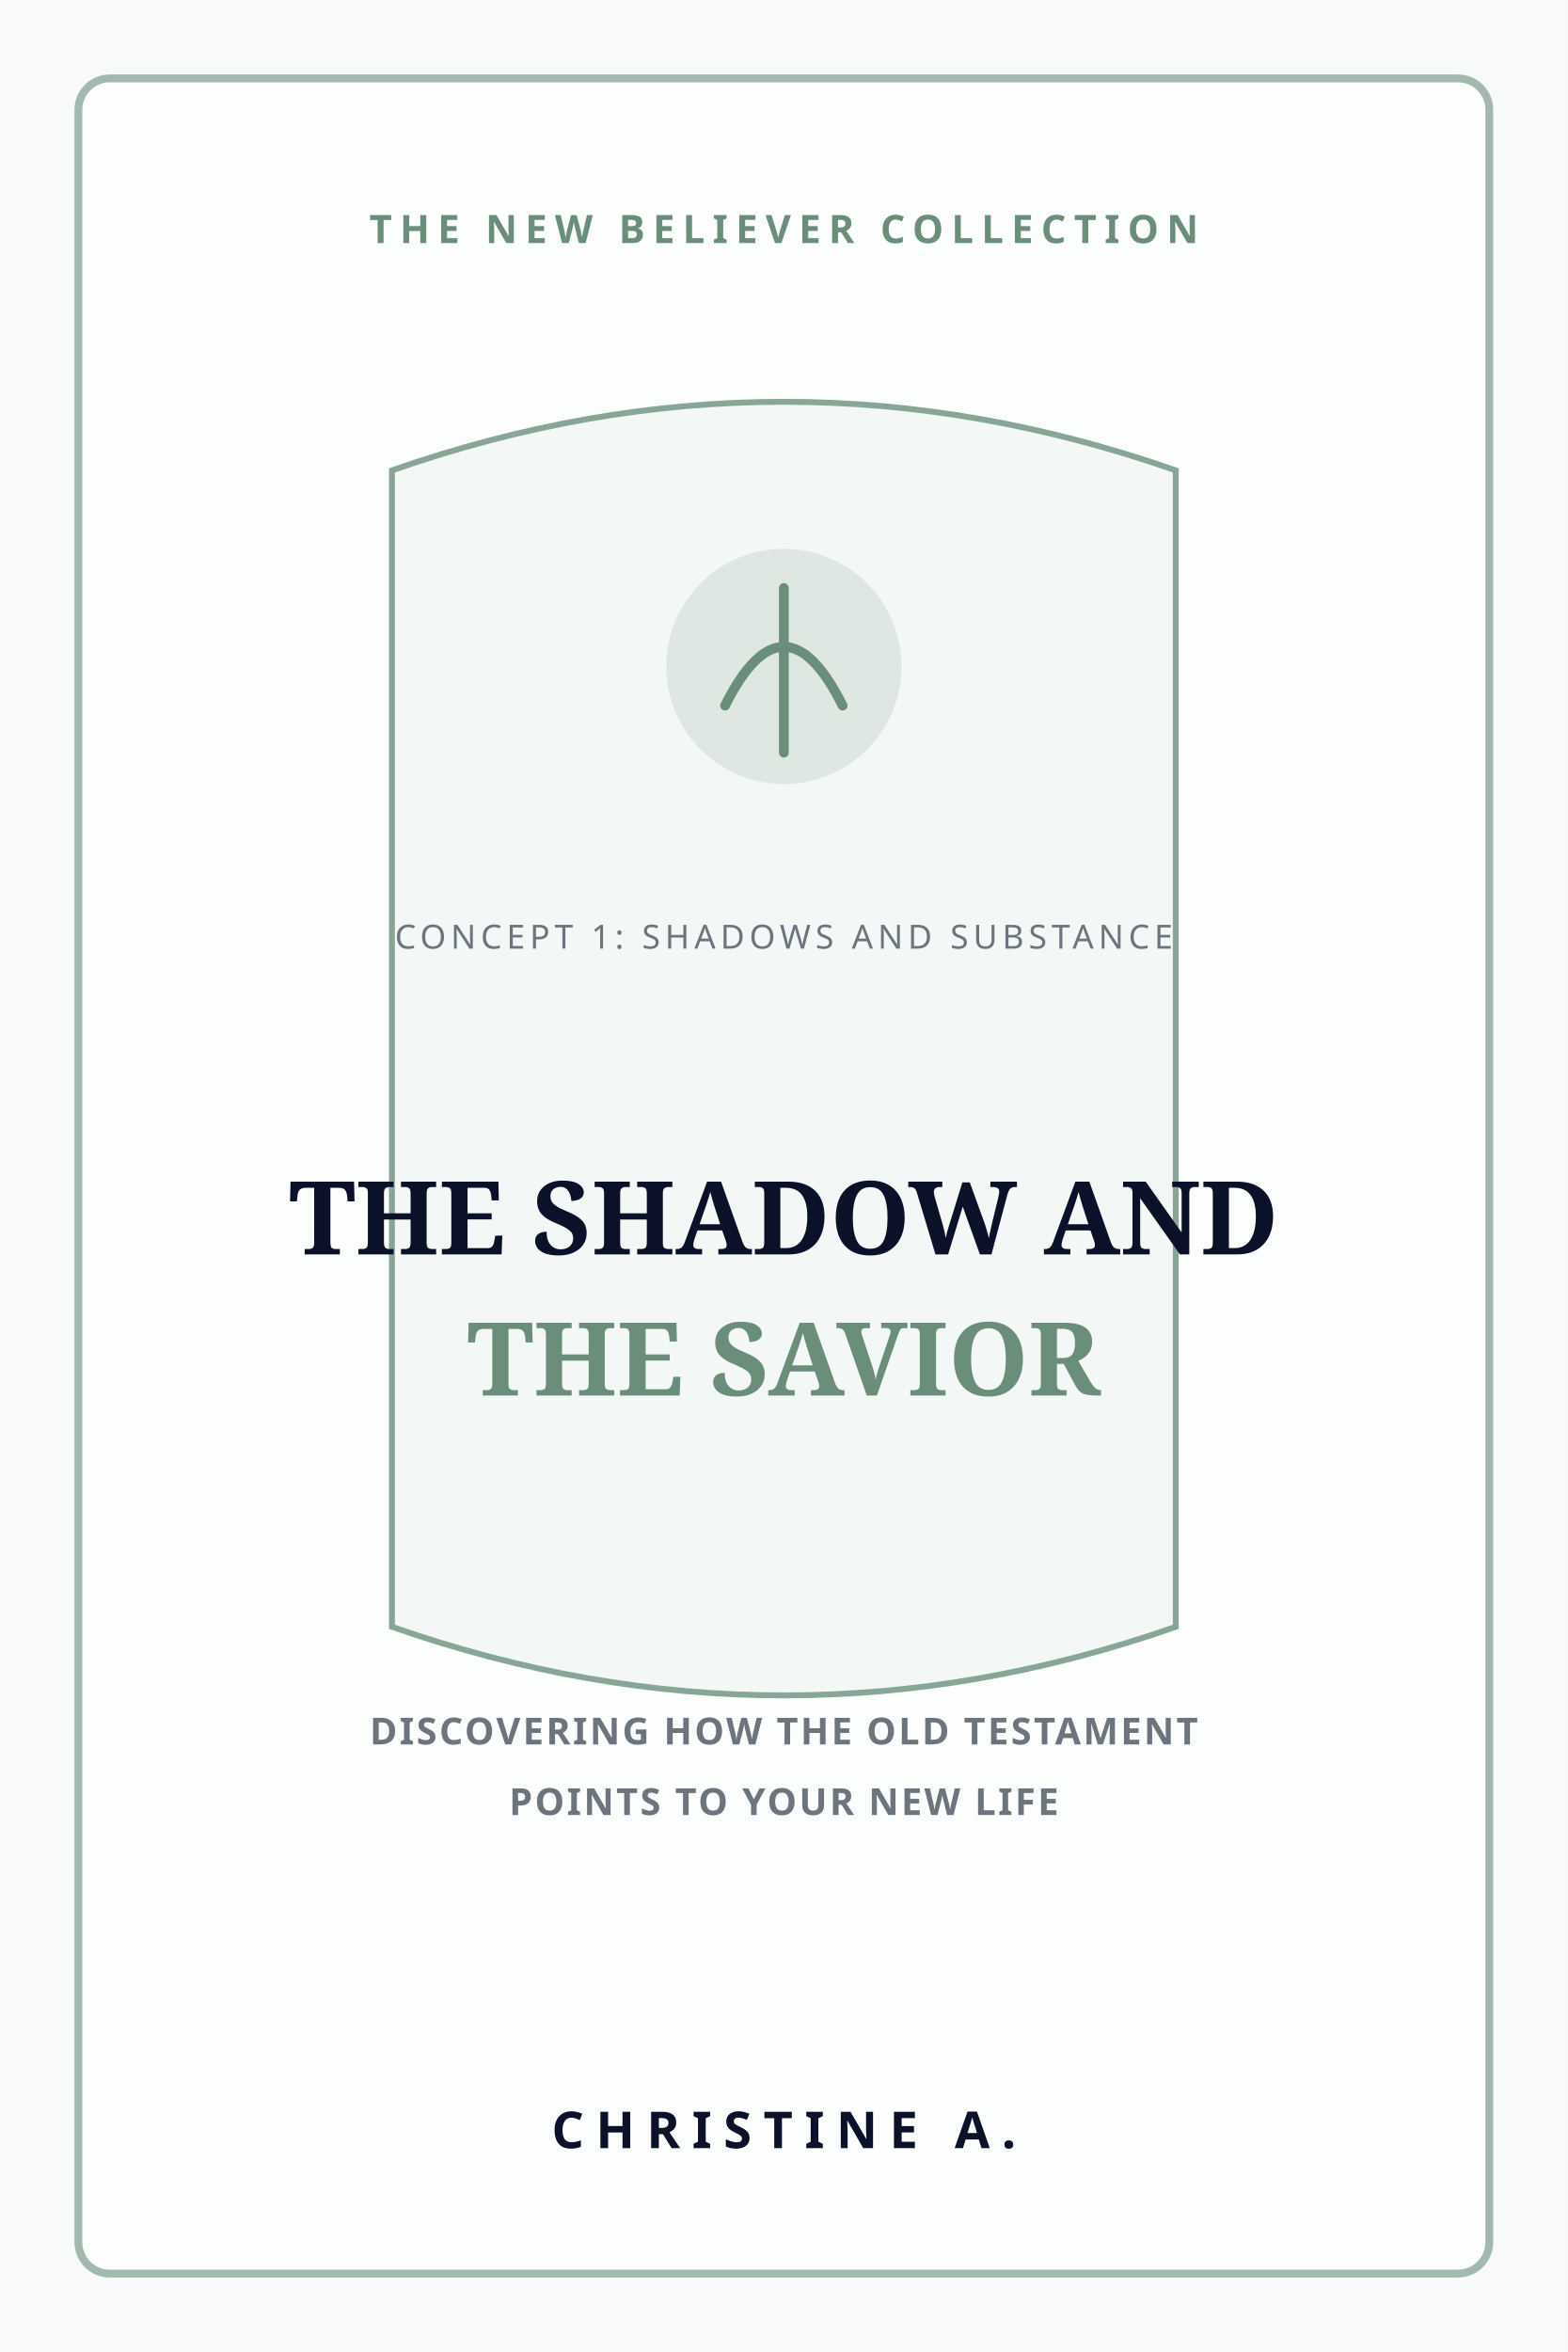
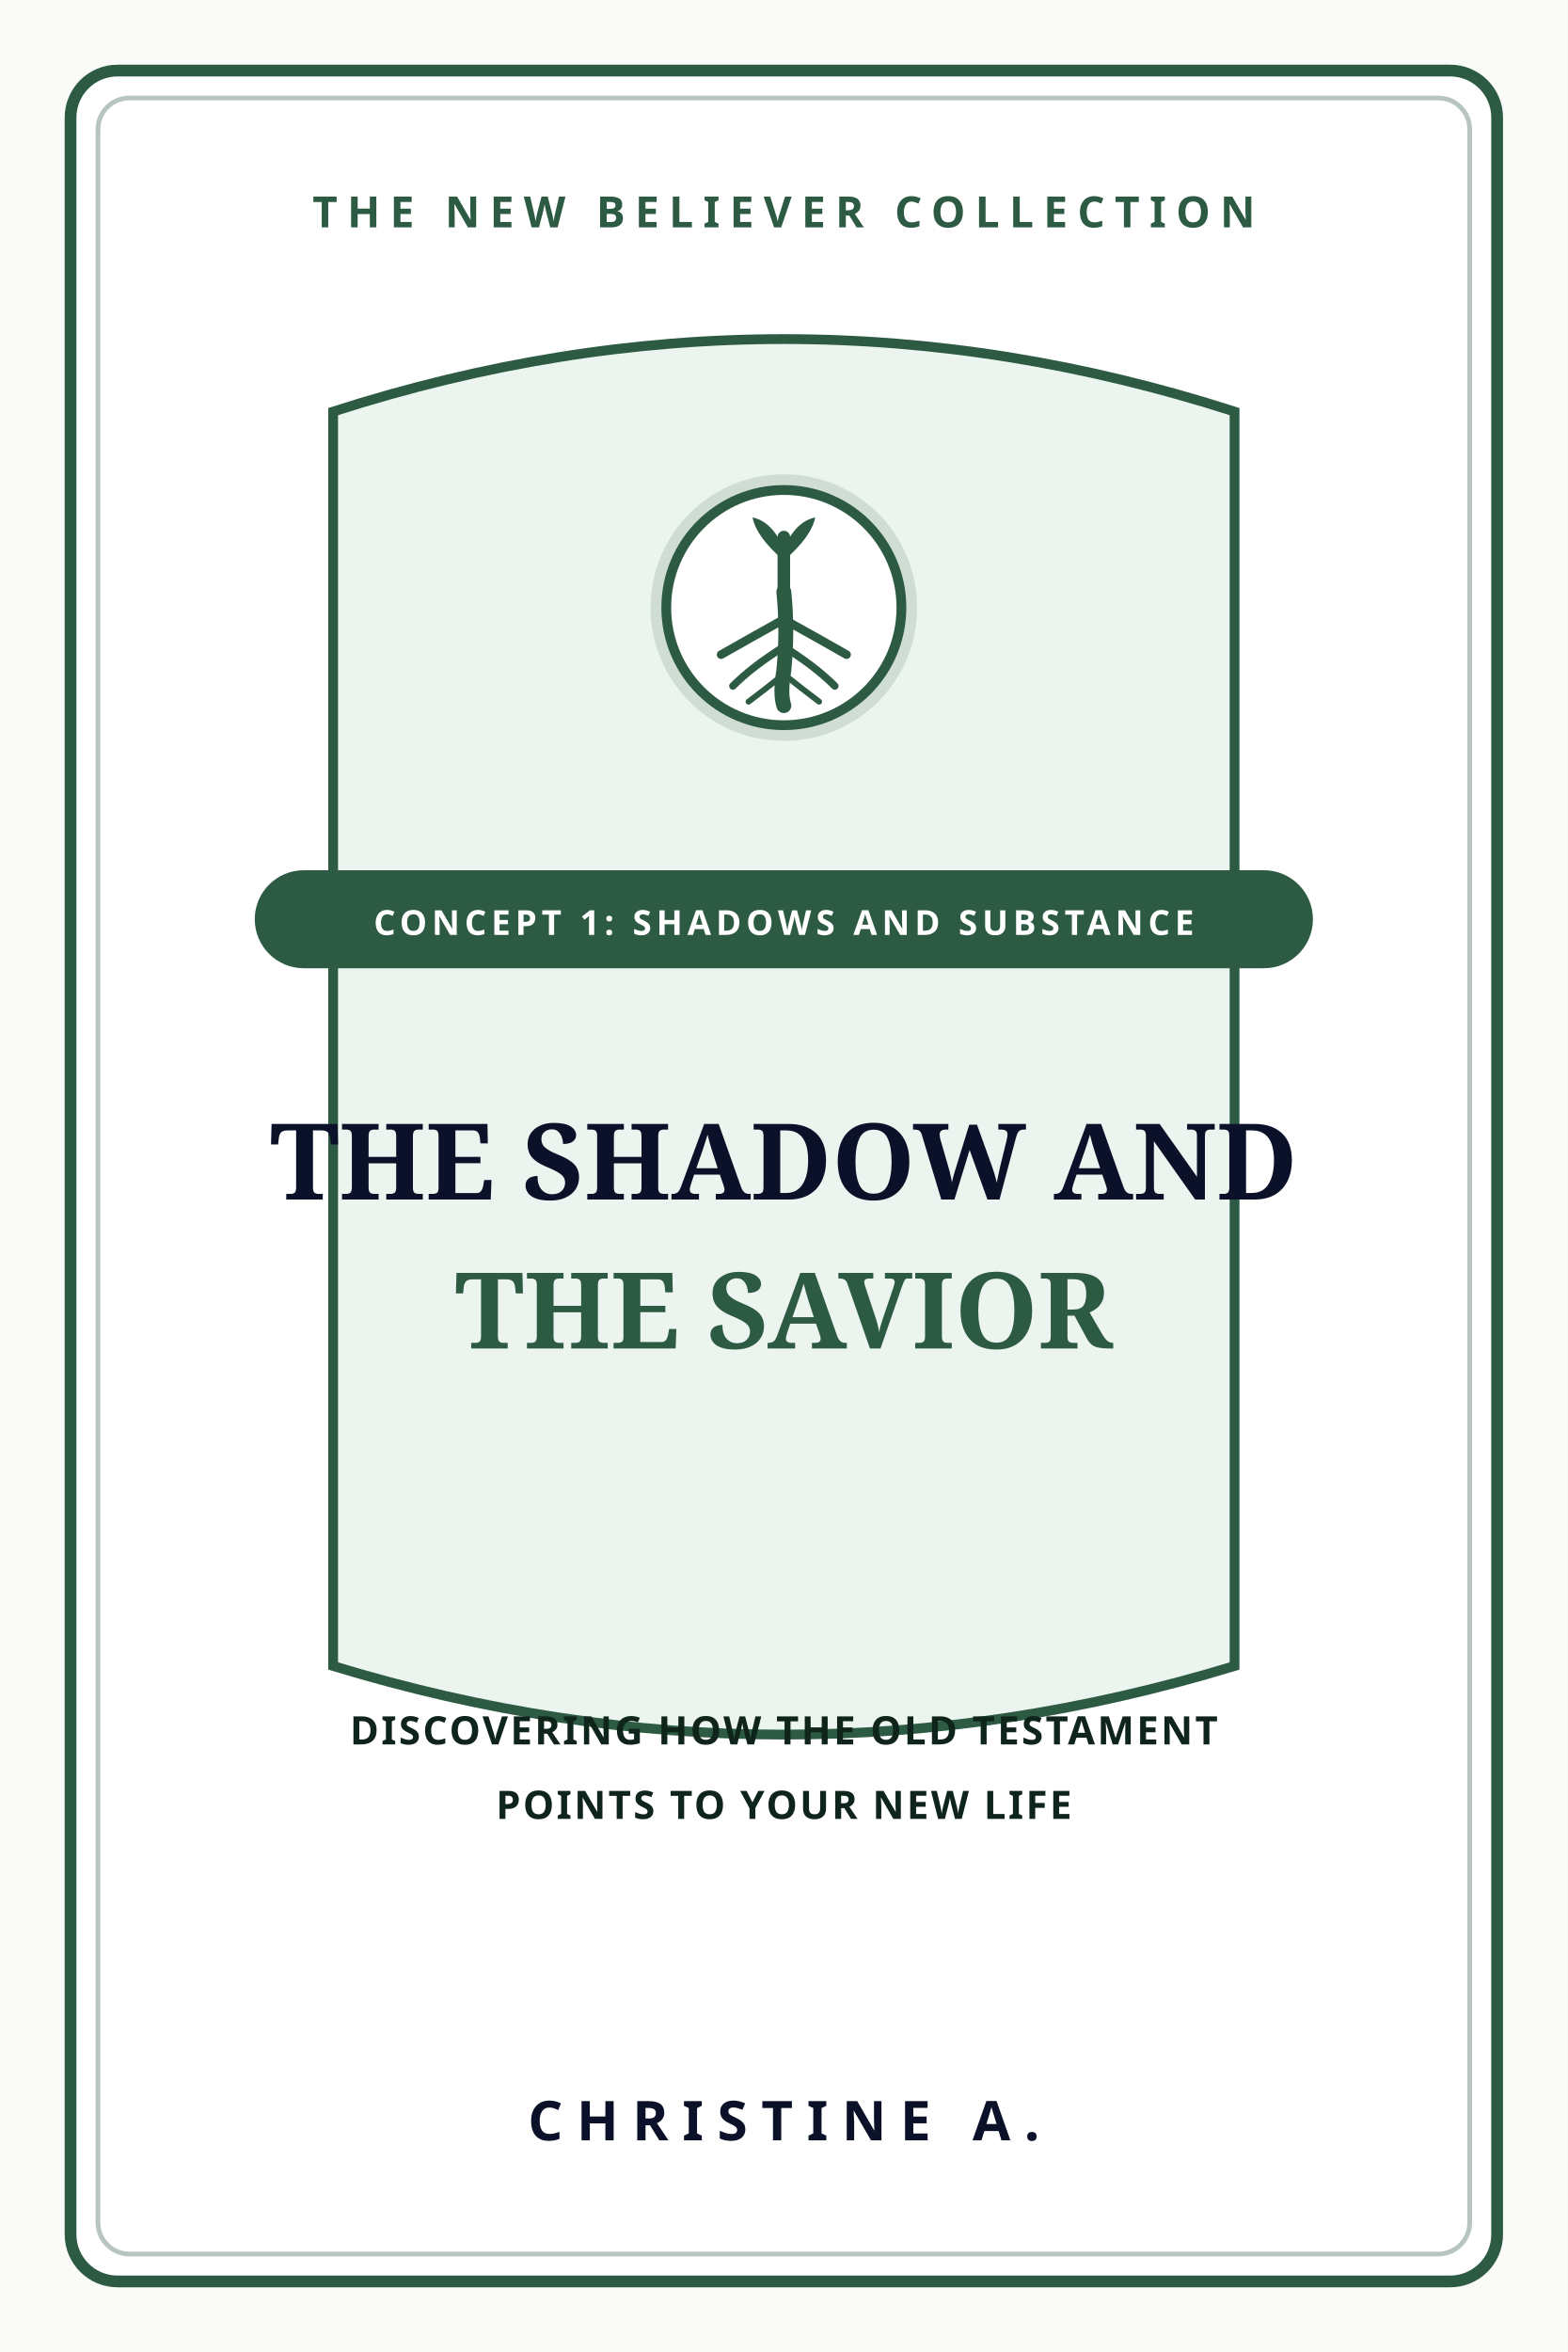
<svg xmlns="http://www.w3.org/2000/svg" viewBox="0 0 400 600" width="100%" height="100%">
-   <rect width="100%" height="100%" fill="#F8F9FA" />
-   <rect x="20" y="20" width="360" height="560" rx="8" fill="#FFFFFF" stroke="#6B8E7B" stroke-width="2" opacity="0.6" />
-   <path d="M 100 120 Q 200 85 300 120 L 300 415 Q 200 450 100 415 Z" fill="#F1F5F3" stroke="#6B8E7B" stroke-width="1.5" opacity="0.8" />
-   <circle cx="200" cy="170" r="30" fill="#6B8E7B" opacity="0.15" />
-   <path d="M 185 180 Q 200 150 215 180 M 200 150 L 200 192" stroke="#6B8E7B" stroke-width="2.5" fill="none" stroke-linecap="round" />
-   <text x="200" y="62" font-family="'Montserrat', sans-serif" font-size="10" font-weight="bold" fill="#6B8E7B" text-anchor="middle" letter-spacing="2">THE NEW BELIEVER COLLECTION</text>
-   <text x="200" y="242" font-family="'Montserrat', sans-serif" font-size="8.5" fill="#6C757D" text-anchor="middle" letter-spacing="1.2">CONCEPT 1: SHADOWS AND SUBSTANCE</text>
-   <text x="200" y="320" font-family="'Playfair Display', Georgia, serif" font-size="26" font-weight="bold" fill="#0A1128" text-anchor="middle">THE SHADOW AND</text>
-   <text x="200" y="356" font-family="'Playfair Display', Georgia, serif" font-size="26" font-weight="bold" fill="#6B8E7B" text-anchor="middle">THE SAVIOR</text>
-   <text x="200" y="445" font-family="'Montserrat', sans-serif" font-size="9.5" font-weight="600" fill="#6C757D" text-anchor="middle" letter-spacing="0.6">DISCOVERING HOW THE OLD TESTAMENT</text>
-   <text x="200" y="463" font-family="'Montserrat', sans-serif" font-size="9.5" font-weight="600" fill="#6C757D" text-anchor="middle" letter-spacing="0.6">POINTS TO YOUR NEW LIFE</text>
-   <text x="200" y="548" font-family="'Montserrat', sans-serif" font-size="13" font-weight="bold" fill="#0A1128" text-anchor="middle" letter-spacing="3">CHRISTINE A.</text>
+   <rect width="100%" height="100%" fill="#FAFBF9" />
+   <rect x="18" y="18" width="364" height="564" rx="12" fill="#FFFFFF" stroke="#2D5A43" stroke-width="3" />
+   <rect x="25" y="25" width="350" height="550" rx="8" fill="none" stroke="#2D5A43" stroke-width="1.2" opacity="0.35" />
+   <path d="M 85 105 Q 200 68 315 105 L 315 425 Q 200 460 85 425 Z" fill="#EBF4EE" stroke="#2D5A43" stroke-width="2.5" />
+   <g transform="translate(200, 155)">
+     <circle cx="0" cy="0" r="34" fill="#2D5A43" opacity="0.15" />
+     <circle cx="0" cy="0" r="30" fill="#FFFFFF" stroke="#2D5A43" stroke-width="2.5" />
+     <path d="M 0 -18 L 0 -4" stroke="#2D5A43" stroke-width="3.2" stroke-linecap="round" />
+     <path d="M 0 -12 Q -7 -18 -8 -23 Q -3 -22 0 -15" fill="#2D5A43" />
+     <path d="M 0 -12 Q 7 -18 8 -23 Q 3 -22 0 -15" fill="#2D5A43" />
+     <path d="M 0 -4 Q 1 6 0 16 Q -1 22 0 25" stroke="#2D5A43" stroke-width="3.8" fill="none" stroke-linecap="round" />
+     <path d="M 0 3 Q -9 8 -16 12" stroke="#2D5A43" stroke-width="2.2" fill="none" stroke-linecap="round" />
+     <path d="M 0 3 Q 9 8 16 12" stroke="#2D5A43" stroke-width="2.2" fill="none" stroke-linecap="round" />
+     <path d="M 0 10 Q -8 15 -13 20" stroke="#2D5A43" stroke-width="1.9" fill="none" stroke-linecap="round" />
+     <path d="M 0 10 Q 8 15 13 20" stroke="#2D5A43" stroke-width="1.9" fill="none" stroke-linecap="round" />
+     <path d="M 0 17 Q -5 21 -9 24" stroke="#2D5A43" stroke-width="1.5" fill="none" stroke-linecap="round" />
+     <path d="M 0 17 Q 5 21 9 24" stroke="#2D5A43" stroke-width="1.5" fill="none" stroke-linecap="round" />
+   </g>
+   <text x="200" y="58" font-family="'Montserrat', system-ui, sans-serif" font-size="11" font-weight="800" fill="#2D5A43" text-anchor="middle" letter-spacing="2.5">THE NEW BELIEVER COLLECTION</text>
+   <rect x="65" y="222" width="270" height="25" rx="12.5" fill="#2D5A43" />
+   <text x="200" y="238.5" font-family="'Montserrat', system-ui, sans-serif" font-size="8.8" font-weight="800" fill="#FFFFFF" text-anchor="middle" letter-spacing="1.2">CONCEPT 1: SHADOWS AND SUBSTANCE</text>
+   <text x="200" y="306" font-family="'Playfair Display', Georgia, serif" font-size="27" font-weight="bold" fill="#0A1128" text-anchor="middle">THE SHADOW AND</text>
+   <text x="200" y="344" font-family="'Playfair Display', Georgia, serif" font-size="27" font-weight="bold" fill="#2D5A43" text-anchor="middle">THE SAVIOR</text>
+   <text x="200" y="445" font-family="'Montserrat', system-ui, sans-serif" font-size="10" font-weight="800" fill="#0F241A" text-anchor="middle" letter-spacing="0.6">DISCOVERING HOW THE OLD TESTAMENT</text>
+   <text x="200" y="464" font-family="'Montserrat', system-ui, sans-serif" font-size="10" font-weight="800" fill="#0F241A" text-anchor="middle" letter-spacing="0.6">POINTS TO YOUR NEW LIFE</text>
+   <text x="200" y="546" font-family="'Montserrat', system-ui, sans-serif" font-size="14" font-weight="800" fill="#0A1128" text-anchor="middle" letter-spacing="3.5">CHRISTINE A.</text>
</svg>
